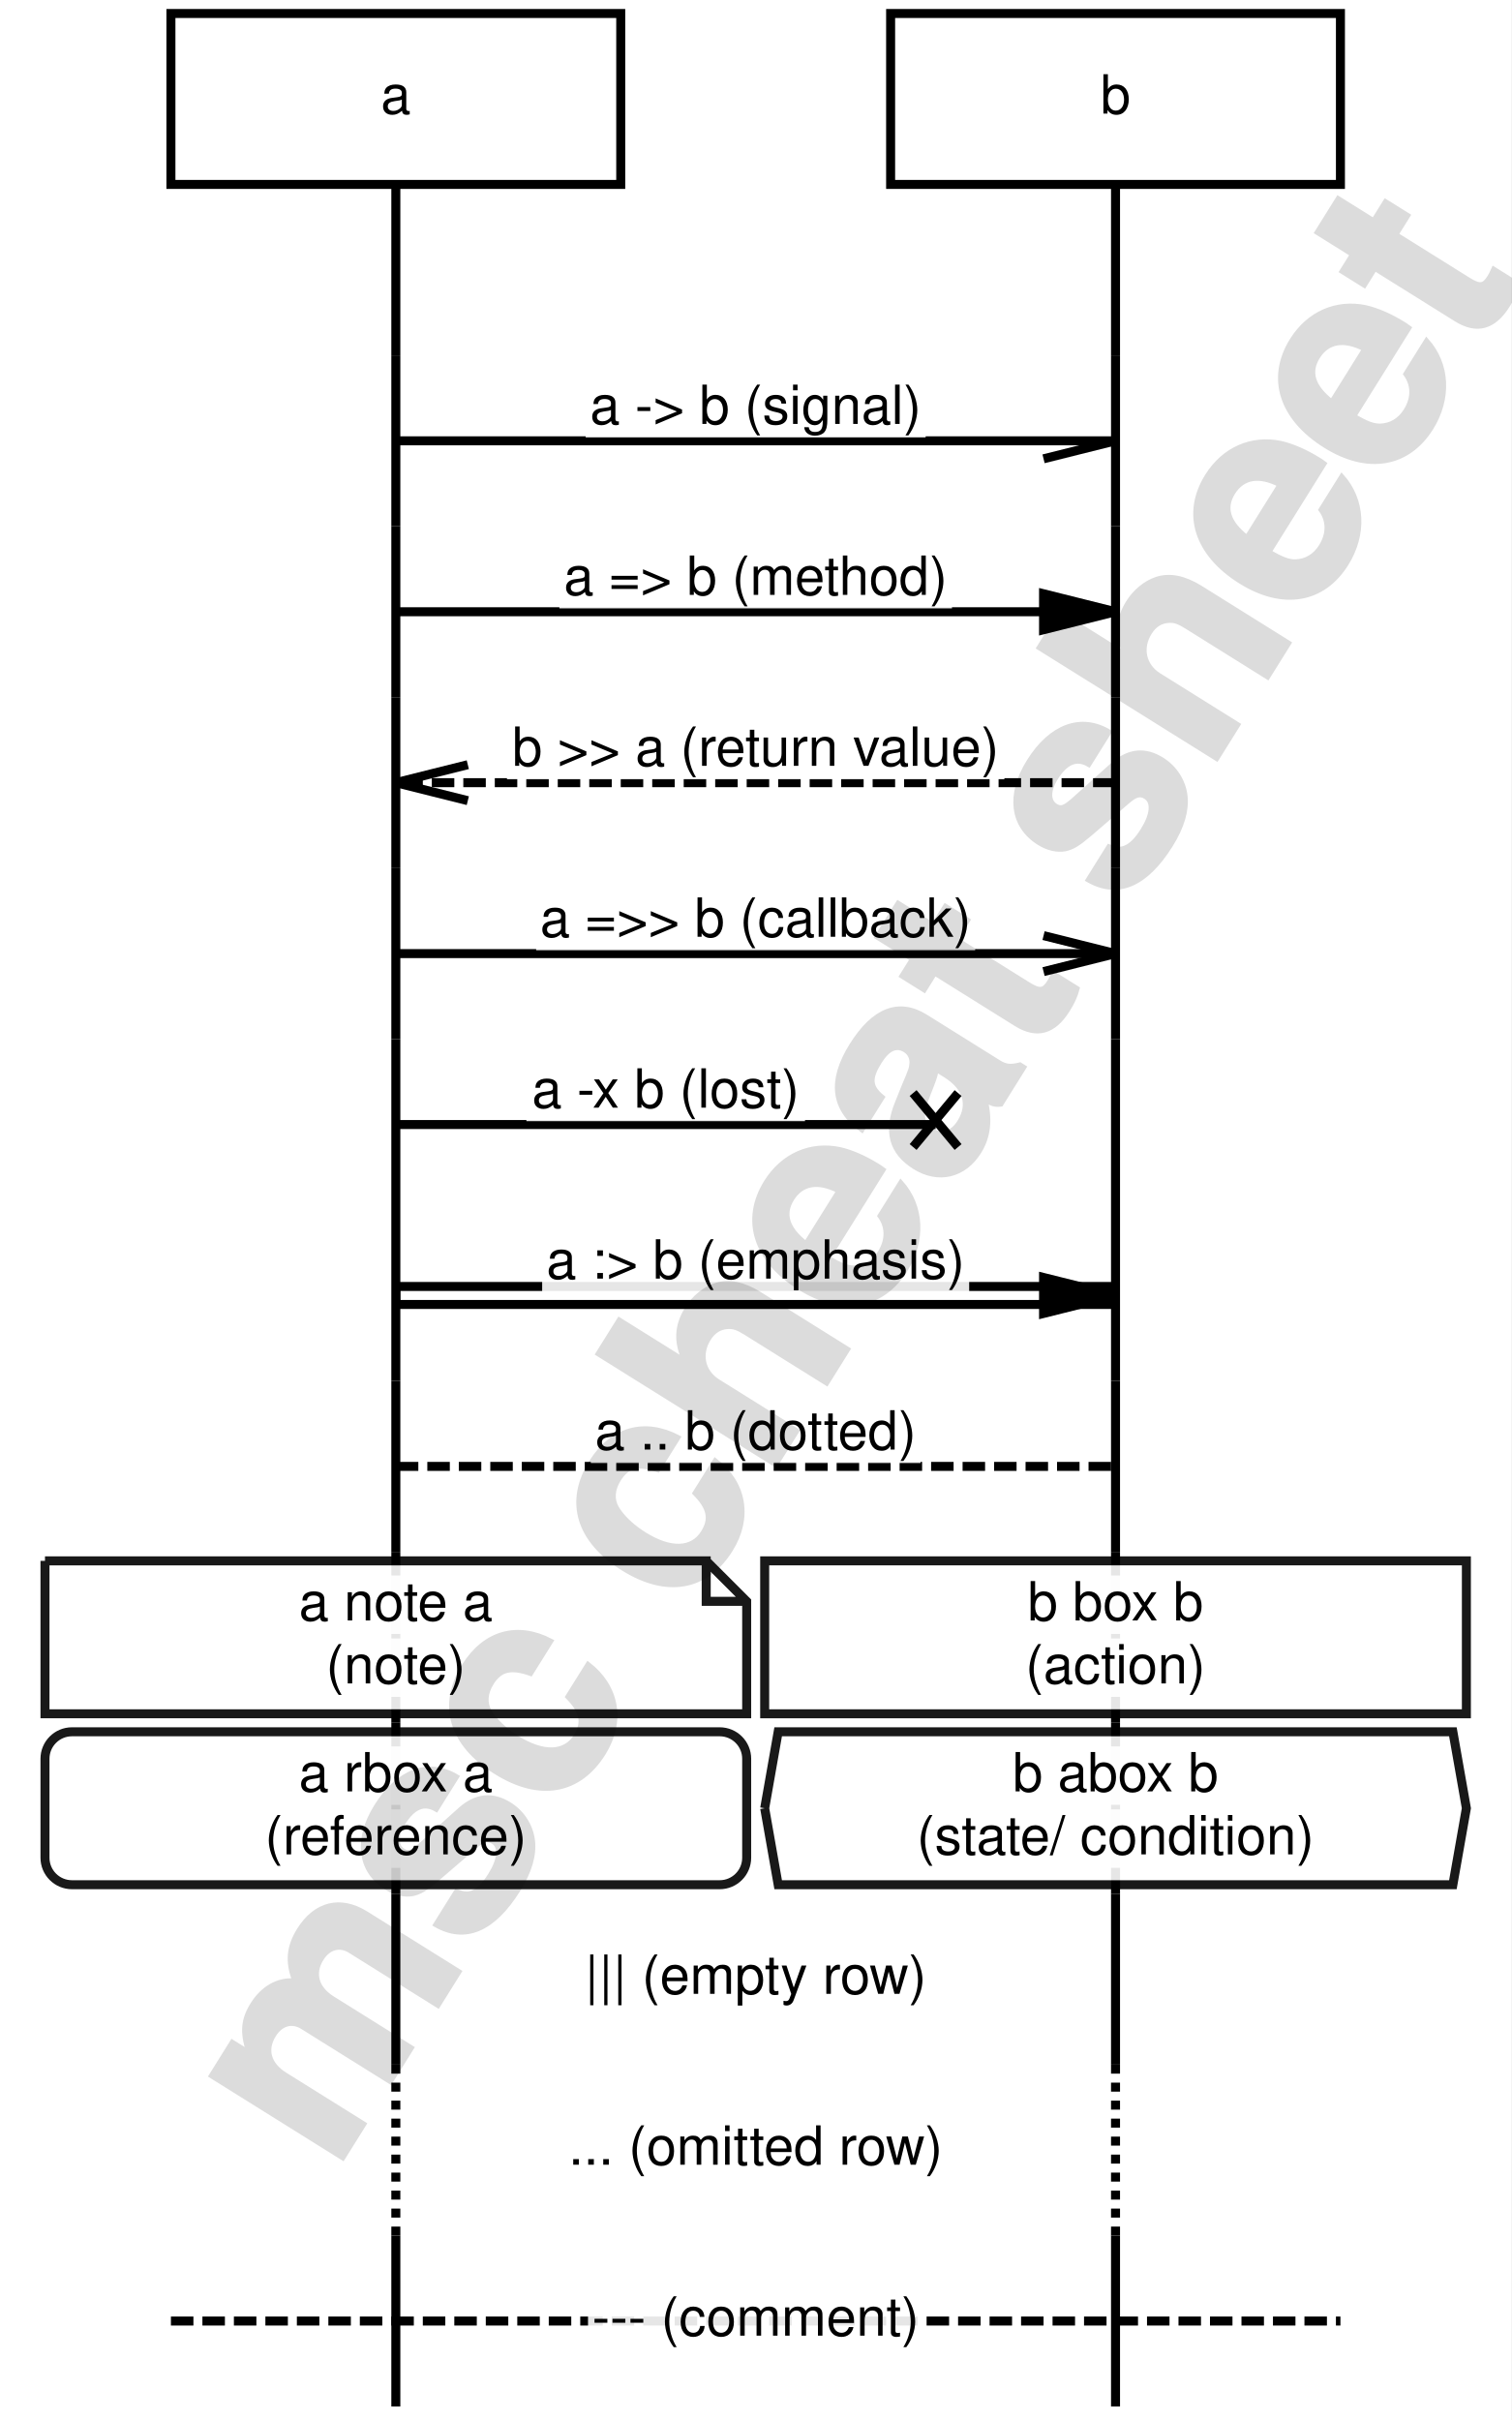
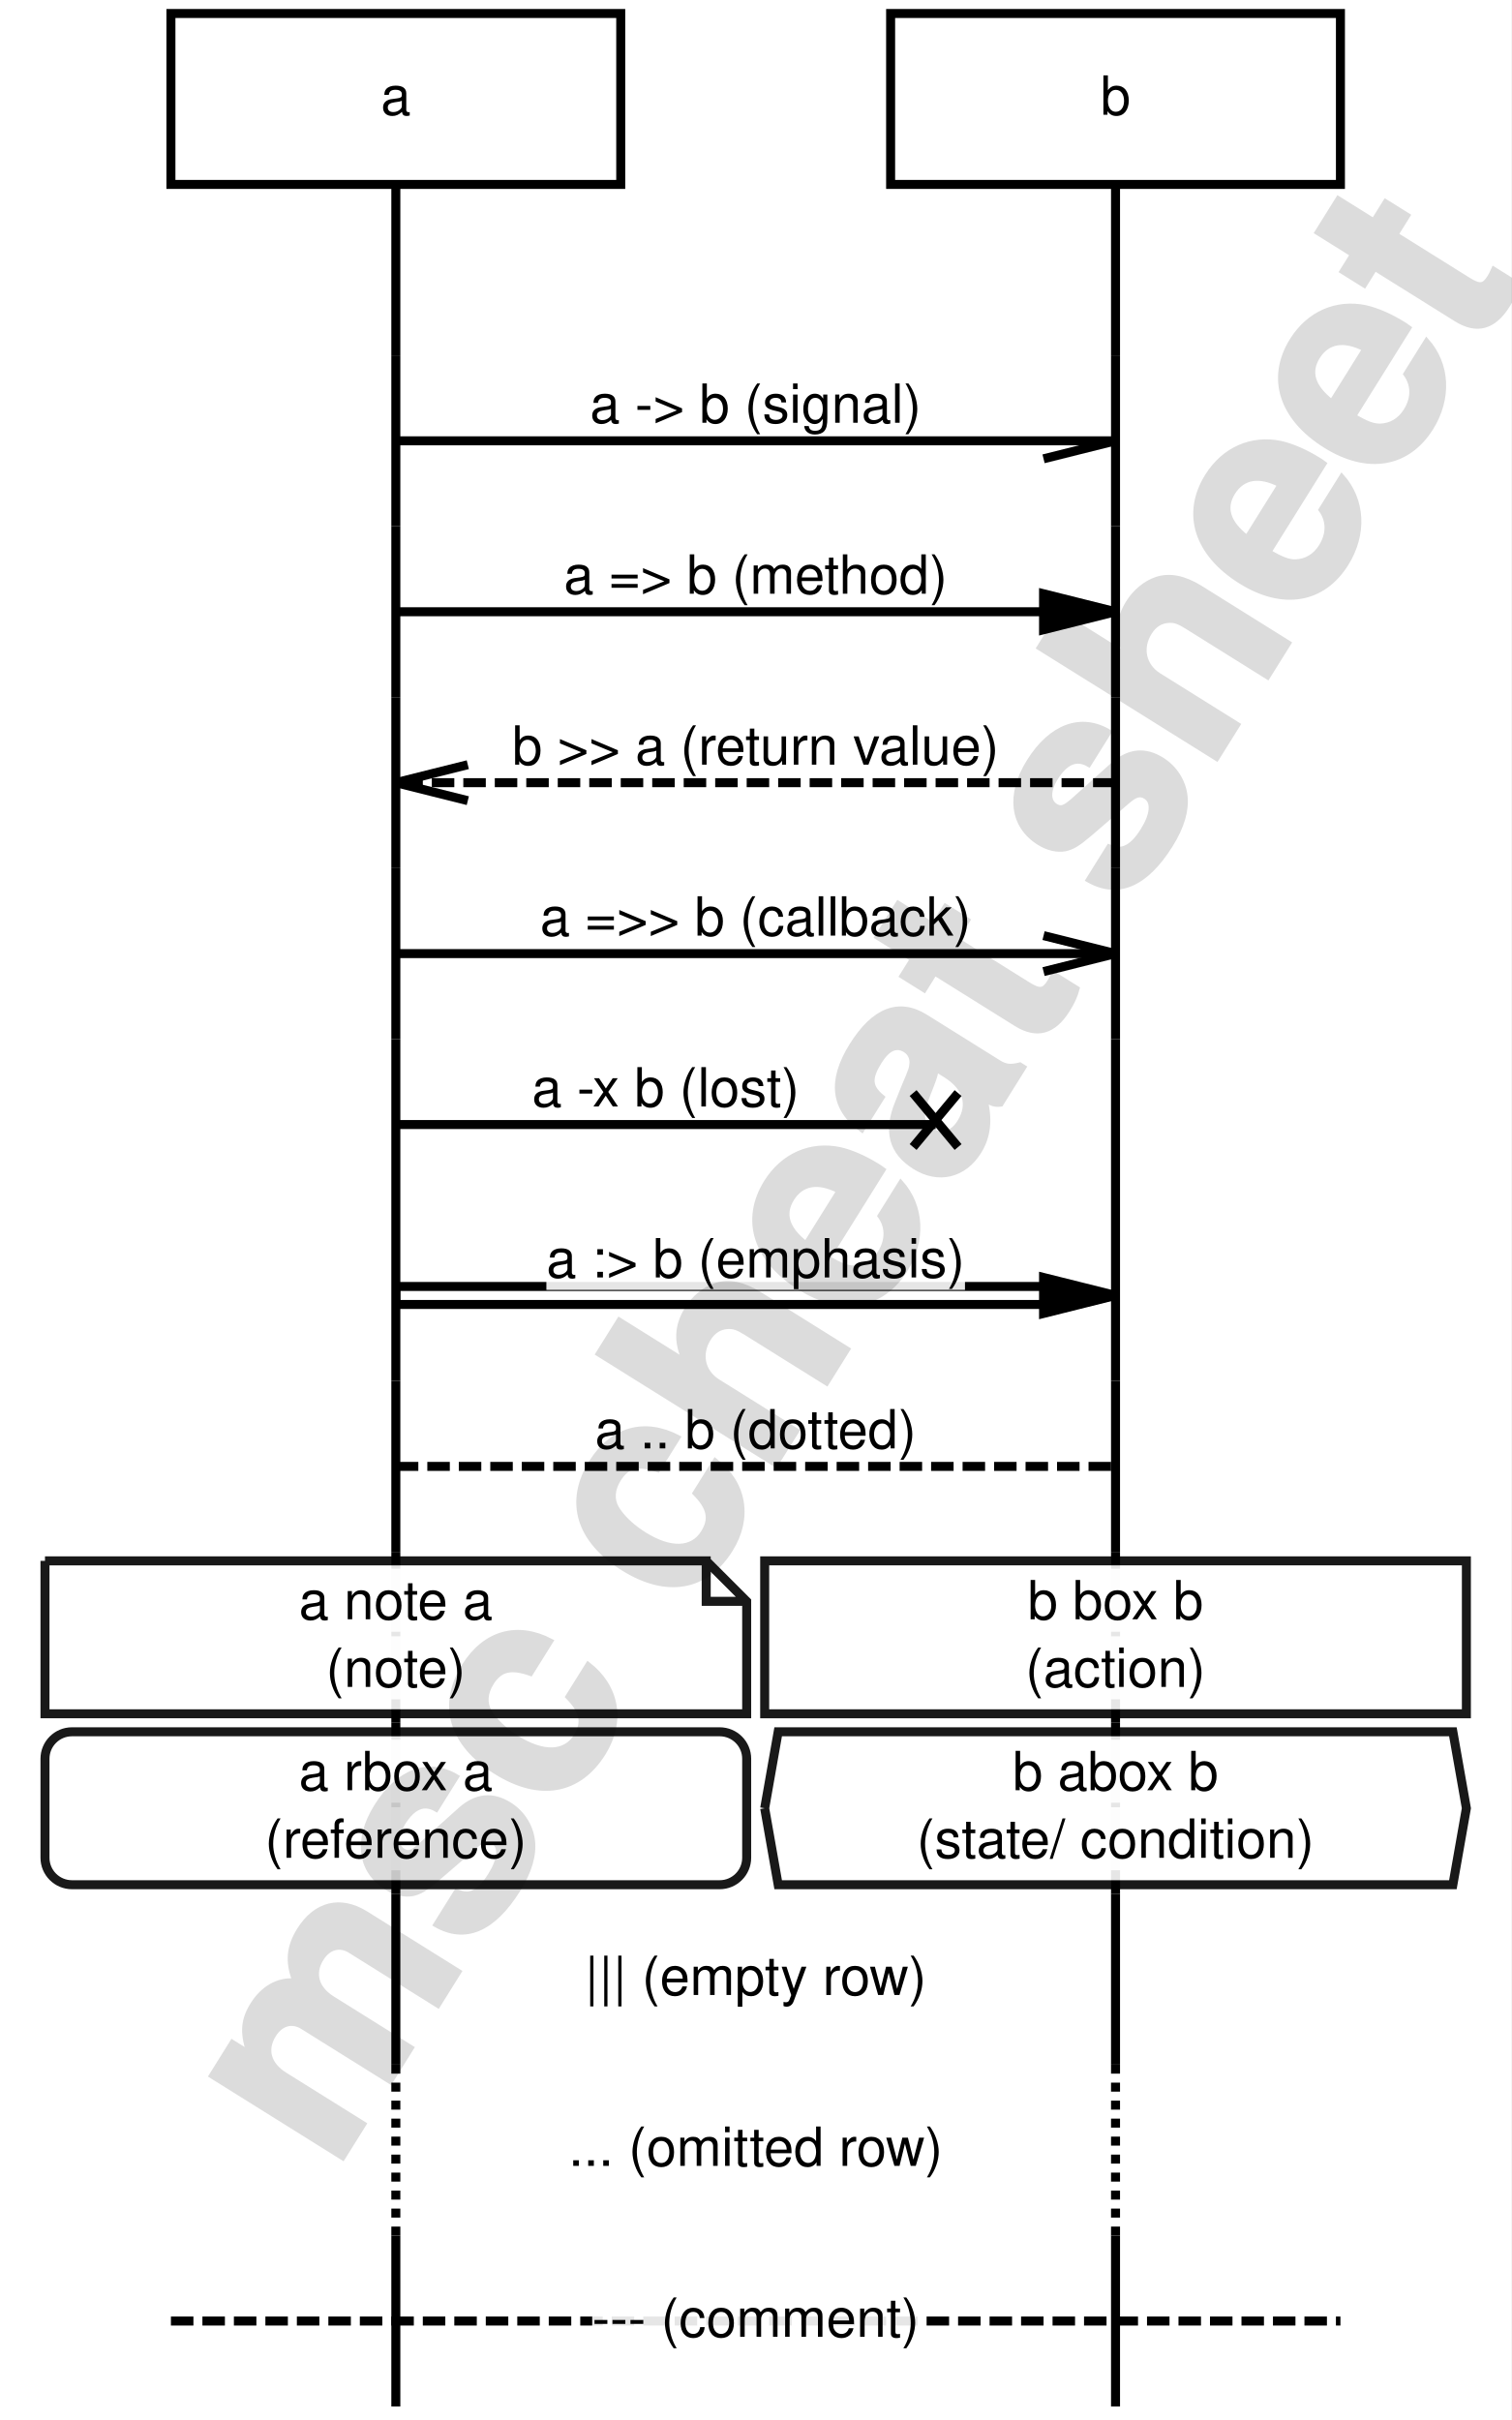
- <svg xmlns="http://www.w3.org/2000/svg" xmlns:xlink="http://www.w3.org/1999/xlink" height="480.357" width="300" id="mscgen_js$svg$__svg" version="1.1">
+ <svg xmlns="http://www.w3.org/2000/svg" xmlns:xlink="http://www.w3.org/1999/xlink" version="1.1" id="mscgen_js-svg-__svg" width="300" height="480.357">
  <defs>
-     <style type="text/css">svg{  font-family:Helvetica,sans-serif;  font-size:9pt;  font-weight:normal;  font-style:normal;  text-decoration:none;  background-color:white;  stroke:black;  color:black;}rect{  fill:none;  stroke:black;  stroke-width: 2;}.bglayer{  fill:white;  stroke:white;  stroke-width:0;}rect.textbg{  fill:white;  stroke:white;  stroke-width:0;  opacity:0.9;}line{  stroke:black;  stroke-width:2;}.arcrowomit{  stroke-dasharray:2,2;}text{  color:inherit;  stroke:none;  text-anchor:middle;}text.entity{  text-decoration:underline;}text.anchor-start{  text-anchor:start;}path{  stroke:black;  color:black;  stroke-width:2;  fill:none;}.dotted{  stroke-dasharray:5,2;}.striped{  stroke-dasharray:10,5;}.arrow-marker{  overflow:visible;}.arrow-style{  stroke:black;  stroke-dasharray:100,1; /* 'none' should work, but doesn't in webkit */  stroke-width:1;}.filled{  stroke:inherit;  fill:black; /* no-inherit */}.arcrowomit{  stroke-dasharray:2,2;}.box{  /* fill: #ffc;  no-inherit */  fill:white;  opacity:0.9;}.boxtext, .arctext{  font-size:0.8em;  text-anchor:middle;}.comment{  stroke-dasharray:5,2;}.signal{  marker-end:url(#signal);}.signal-u{  marker-end:url(#signal-u);}.signal-both{  marker-end:url(#signal);  marker-start:url(#signal-l);}.signal-both-u{  marker-end:url(#signal-u);  marker-start:url(#signal-lu);}.signal-both-self{  marker-end:url(#signal-u);  marker-start:url(#signal-l);}.method{  marker-end:url(#method);}.method-both{  marker-end:url(#method);  marker-start:url(#method-l);}.returnvalue{  stroke-dasharray:5,2;  marker-end:url(#callback);}.returnvalue-both{  stroke-dasharray:5,2;  marker-end:url(#callback);  marker-start:url(#callback-l);}.callback{  marker-end:url(#callback);}.callback-both{  marker-end:url(#callback);  marker-start:url(#callback-l);}.emphasised{  marker-end:url(#method);}.emphasised-both{  marker-end:url(#method);  marker-start:url(#method-l);}.lost{  marker-end:url(#lost);}.inherit{  stroke:inherit;  color:inherit;}.inherit-fill{  fill:inherit;}.watermark{  stroke:black;  color:black;  fill:black;  font-size: 48pt;  font-weight:bold;  opacity:0.14;}</style>
-     <marker markerHeight="10" markerWidth="10" markerUnits="strokeWidth" refY="3" refX="9" viewBox="0 0 10 10" class="arrow-marker" id="signal" orient="auto">
-       <path class="arrow-style" d="M 9 3 l -8 2" />
-     </marker>
-     <marker markerHeight="10" markerWidth="10" markerUnits="strokeWidth" refY="3" refX="9" viewBox="0 0 10 10" class="arrow-marker" id="signal-u" orient="auto">
-       <path class="arrow-style" d="M 9 3 l -8 -2" />
-     </marker>
-     <marker markerHeight="10" markerWidth="10" markerUnits="strokeWidth" refY="3" refX="9" viewBox="0 0 10 10" class="arrow-marker" id="signal-l" orient="auto">
-       <path class="arrow-style" d="M 9 3 l 8 2" />
-     </marker>
-     <marker markerHeight="10" markerWidth="10" markerUnits="strokeWidth" refY="3" refX="9" viewBox="0 0 10 10" class="arrow-marker" id="signal-lu" orient="auto">
-       <path class="arrow-style" d="M 9 3 l 8 -2" />
-     </marker>
-     <marker markerHeight="10" markerWidth="10" markerUnits="strokeWidth" refY="3" refX="9" viewBox="0 0 10 10" class="arrow-marker" id="method" orient="auto">
-       <polygon class="filled arrow-style" points="1,1 9,3 1,5" />
-     </marker>
-     <marker markerHeight="10" markerWidth="10" markerUnits="strokeWidth" refY="3" refX="9" viewBox="0 0 10 10" class="arrow-marker" id="method-l" orient="auto">
-       <polygon class="filled arrow-style" points="17,1 9,3 17,5" />
-     </marker>
-     <marker markerHeight="10" markerWidth="10" markerUnits="strokeWidth" refY="3" refX="9" viewBox="0 0 10 10" class="arrow-marker" id="callback" orient="auto">
-       <path class="arrow-style" d="M 1 1 l 8 2 l -8 2" />
-     </marker>
-     <marker markerHeight="10" markerWidth="10" markerUnits="strokeWidth" refY="3" refX="9" viewBox="0 0 10 10" class="arrow-marker" id="callback-l" orient="auto">
-       <path class="arrow-style" d="M 17 1 l -8 2 l 8 2" />
-     </marker>
-     <marker markerHeight="10" markerWidth="10" markerUnits="strokeWidth" refY="3" refX="9" viewBox="0 0 10 10" class="arrow-marker" id="lost" orient="auto">
-       <path class="arrow-style" d="M6.5,-0.5 L11.5,5.5 M6.5,5.5 L11.5,-0.5" />
-     </marker>
-     <g id="mscgen_js$svg$__svg__defs">
-       <g id="mscgen_js$svg$__svga">
-         <rect style="" height="38" width="100" />
-         <g id="mscgen_js$svg$__svga_txt">
-           <rect class="textbg" y="12.25" x="45.667" height="13" width="8.667" />
-           <text class="entity" y="22.25" x="50">
+     <style type="text/css">svg{  font-family:Helvetica,sans-serif;  font-size:9pt;  font-weight:normal;  font-style:normal;  text-decoration:none;  background-color:white;  stroke:black;  color:black;}rect{  fill:none;  stroke:black;  stroke-width:2;}.bglayer{  fill:white;  stroke:white;  stroke-width:0;}rect.textbg{  fill:white;  stroke:white;  stroke-width:0;  opacity:0.9;}line{  stroke:black;  stroke-width:2;}.arcrowomit{  stroke-dasharray:2,2;}text{  color:inherit;  stroke:none;  text-anchor:middle;}text.entity{  text-decoration:underline;}text.anchor-start{  text-anchor:start;}path{  stroke:black;  color:black;  stroke-width:2;  fill:none;}.dotted{  stroke-dasharray:5,2;}.striped{  stroke-dasharray:10,5;}.arrow-marker{  overflow:visible;}.arrow-style{  stroke-dasharray:100,1; /* 'none' should work, but doesn't in webkit */  stroke-width:1;}.arcrowomit{  stroke-dasharray:2,2;}.box{  /* fill: #ffc;  no-inherit */  fill:white;  opacity:0.9;}.boxtext, .arctext{  font-size:0.8em;  text-anchor:middle;}.comment{  stroke-dasharray:5,2;} .inherit{  stroke:inherit;  color:inherit;} .inherit-fill{  fill:inherit;}.watermark{  stroke:black;  color:black;  fill:black;  font-size: 48pt;  font-weight:bold;  opacity:0.14;}</style>
+     <marker orient="auto" id="mscgen_js-svg-__svgsignal-black" class="arrow-marker" viewBox="0 0 10 10" refX="9" refY="3" markerUnits="strokeWidth" markerWidth="10" markerHeight="10">
+       <path d="M 9 3 l -8 2" class="arrow-style" style="stroke : black" />
+     </marker>
+     <marker orient="auto" id="mscgen_js-svg-__svgsignal-u-black" class="arrow-marker" viewBox="0 0 10 10" refX="9" refY="3" markerUnits="strokeWidth" markerWidth="10" markerHeight="10">
+       <path d="M 9 3 l -8 -2" class="arrow-style" style="stroke : black" />
+     </marker>
+     <marker orient="auto" id="mscgen_js-svg-__svgsignal-l-black" class="arrow-marker" viewBox="0 0 10 10" refX="9" refY="3" markerUnits="strokeWidth" markerWidth="10" markerHeight="10">
+       <path d="M 9 3 l 8 2" class="arrow-style" style="stroke : black" />
+     </marker>
+     <marker orient="auto" id="mscgen_js-svg-__svgsignal-lu-black" class="arrow-marker" viewBox="0 0 10 10" refX="9" refY="3" markerUnits="strokeWidth" markerWidth="10" markerHeight="10">
+       <path d="M 9 3 l 8 -2" class="arrow-style" style="stroke : black" />
+     </marker>
+     <marker orient="auto" id="mscgen_js-svg-__svglost-black" class="arrow-marker" viewBox="0 0 10 10" refX="9" refY="3" markerUnits="strokeWidth" markerWidth="10" markerHeight="10">
+       <path d="M6.5,-0.5 L11.5,5.5 M6.5,5.5 L11.5,-0.5" class="arrow-style" style="stroke : black" />
+     </marker>
+     <marker orient="auto" id="mscgen_js-svg-__svgmethod-black" class="arrow-marker" viewBox="0 0 10 10" refX="9" refY="3" markerUnits="strokeWidth" markerWidth="10" markerHeight="10">
+       <polygon points="1,1 9,3 1,5" class="arrow-style" stroke="black" fill="black" />
+     </marker>
+     <marker orient="auto" id="mscgen_js-svg-__svgmethod-l-black" class="arrow-marker" viewBox="0 0 10 10" refX="9" refY="3" markerUnits="strokeWidth" markerWidth="10" markerHeight="10">
+       <polygon points="17,1 9,3 17,5" class="arrow-style" stroke="black" fill="black" />
+     </marker>
+     <marker orient="auto" id="mscgen_js-svg-__svgmethod-black" class="arrow-marker" viewBox="0 0 10 10" refX="9" refY="3" markerUnits="strokeWidth" markerWidth="10" markerHeight="10">
+       <polygon points="1,1 9,3 1,5" class="arrow-style" stroke="black" fill="black" />
+     </marker>
+     <marker orient="auto" id="mscgen_js-svg-__svgmethod-l-black" class="arrow-marker" viewBox="0 0 10 10" refX="9" refY="3" markerUnits="strokeWidth" markerWidth="10" markerHeight="10">
+       <polygon points="17,1 9,3 17,5" class="arrow-style" stroke="black" fill="black" />
+     </marker>
+     <marker orient="auto" id="mscgen_js-svg-__svgcallback-black" class="arrow-marker" viewBox="0 0 10 10" refX="9" refY="3" markerUnits="strokeWidth" markerWidth="10" markerHeight="10">
+       <path d="M 1 1 l 8 2 l -8 2" class="arrow-style" style="stroke : black" />
+     </marker>
+     <marker orient="auto" id="mscgen_js-svg-__svgcallback-l-black" class="arrow-marker" viewBox="0 0 10 10" refX="9" refY="3" markerUnits="strokeWidth" markerWidth="10" markerHeight="10">
+       <path d="M 17 1 l -8 2 l 8 2" class="arrow-style" style="stroke : black" />
+     </marker>
+     <marker orient="auto" id="mscgen_js-svg-__svgcallback-black" class="arrow-marker" viewBox="0 0 10 10" refX="9" refY="3" markerUnits="strokeWidth" markerWidth="10" markerHeight="10">
+       <path d="M 1 1 l 8 2 l -8 2" class="arrow-style" style="stroke : black" />
+     </marker>
+     <marker orient="auto" id="mscgen_js-svg-__svgcallback-l-black" class="arrow-marker" viewBox="0 0 10 10" refX="9" refY="3" markerUnits="strokeWidth" markerWidth="10" markerHeight="10">
+       <path d="M 17 1 l -8 2 l 8 2" class="arrow-style" style="stroke : black" />
+     </marker>
+     <g id="mscgen_js-svg-__svg__defs">
+       <g id="mscgen_js-svg-__svga">
+         <rect width="100" height="38" style="" />
+         <g id="mscgen_js-svg-__svga_txt">
+           <rect width="6.688" height="14.016" x="46.656" y="11.25" class="textbg" />
+           <text x="50" y="22.504" class="entity">
            <tspan>a</tspan>
          </text>
        </g>
      </g>
-       <g id="mscgen_js$svg$__svgb">
-         <rect style="" height="38" width="100" />
-         <g id="mscgen_js$svg$__svgb_txt">
-           <rect class="textbg" y="12.25" x="45.667" height="13" width="8.667" />
-           <text class="entity" y="22.25" x="50">
+       <g id="mscgen_js-svg-__svgb">
+         <rect width="100" height="38" style="" />
+         <g id="mscgen_js-svg-__svgb_txt">
+           <rect width="6.688" height="14.016" x="46.656" y="11.25" class="textbg" />
+           <text x="50" y="22.504" class="entity">
            <tspan>b</tspan>
          </text>
        </g>
      </g>
-       <g id="mscgen_js$svg$__svgarcrow">
-         <line class="mscgen_js$svg$__svgarcrow" y2="19" x2="50" y1="-19" x1="50" />
-         <line class="mscgen_js$svg$__svgarcrow" y2="19" x2="210" y1="-19" x1="210" />
-       </g>
-       <g id="mscgen_js$svg$__svg0_0">
-         <line class="signal" y2="0" x2="210" y1="0" x1="50" />
-         <g id="mscgen_js$svg$__svg0_0_txt">
-           <rect class="textbg" y="-13.75" x="92.208" height="13" width="75.583" />
-           <text y="-3.75" x="130">
+       <g id="mscgen_js-svg-__svgarcrow">
+         <line x1="50" y1="-19" x2="50" y2="19" class="mscgen_js-svg-__svgarcrow" />
+         <line x1="210" y1="-19" x2="210" y2="19" class="mscgen_js-svg-__svgarcrow" />
+       </g>
+       <g id="mscgen_js-svg-__svg0_0">
+         <line x1="50" y1="0" x2="210" y2="0" style="stroke: black;marker-end:url(#mscgen_js-svg-__svgsignal-black);" />
+         <g id="mscgen_js-svg-__svg0_0_txt">
+           <rect width="73.719" height="14.016" x="93.141" y="-15.25" class="textbg" />
+           <text x="130" y="-4.004">
            <tspan>a -&gt; b  (signal)</tspan>
          </text>
-           <rect class="textbg" height="0" width="0" />
-           <text y="10.25" x="130">
-             <tspan />
-           </text>
-         </g>
-       </g>
-       <g id="mscgen_js$svg$__svgarcrow_0">
-         <line class="arcrow" y2="19" x2="50" y1="-19" x1="50" />
-         <line class="arcrow" y2="19" x2="210" y1="-19" x1="210" />
-       </g>
-       <g id="mscgen_js$svg$__svg1_0">
-         <line class="method" y2="0" x2="210" y1="0" x1="50" />
-         <g id="mscgen_js$svg$__svg1_0_txt">
-           <rect class="textbg" y="-13.75" x="86.358" height="13" width="87.283" />
-           <text y="-3.75" x="130">
+           <rect width="0" height="0" class="textbg" />
+           <text x="130" y="11.012">
+             <tspan />
+           </text>
+         </g>
+       </g>
+       <g id="mscgen_js-svg-__svgarcrow_0">
+         <line x1="50" y1="-19" x2="50" y2="19" class="arcrow" />
+         <line x1="210" y1="-19" x2="210" y2="19" class="arcrow" />
+       </g>
+       <g id="mscgen_js-svg-__svg1_0">
+         <line x1="50" y1="0" x2="210" y2="0" style="stroke: black;marker-end:url(#mscgen_js-svg-__svgmethod-black);" />
+         <g id="mscgen_js-svg-__svg1_0_txt">
+           <rect width="85.406" height="14.016" x="87.297" y="-15.25" class="textbg" />
+           <text x="130" y="-4.004">
            <tspan>a =&gt; b  (method)</tspan>
          </text>
-           <rect class="textbg" height="0" width="0" />
-           <text y="10.25" x="130">
-             <tspan />
-           </text>
-         </g>
-       </g>
-       <g id="mscgen_js$svg$__svgarcrow_1">
-         <line class="arcrow" y2="19" x2="50" y1="-19" x1="50" />
-         <line class="arcrow" y2="19" x2="210" y1="-19" x1="210" />
-       </g>
-       <g id="mscgen_js$svg$__svg2_0">
-         <line class="returnvalue" y2="0" x2="50" y1="0" x1="210" />
-         <g id="mscgen_js$svg$__svg2_0_txt">
-           <rect class="textbg" y="-13.75" x="74.708" height="13" width="110.583" />
-           <text y="-3.75" x="130">
+           <rect width="0" height="0" class="textbg" />
+           <text x="130" y="11.012">
+             <tspan />
+           </text>
+         </g>
+       </g>
+       <g id="mscgen_js-svg-__svgarcrow_1">
+         <line x1="50" y1="-19" x2="50" y2="19" class="arcrow" />
+         <line x1="210" y1="-19" x2="210" y2="19" class="arcrow" />
+       </g>
+       <g id="mscgen_js-svg-__svg2_0">
+         <line x1="210" y1="0" x2="50" y2="0" style="stroke: black;stroke-dasharray:5,2;marker-end:url(#mscgen_js-svg-__svgcallback-black);" />
+         <g id="mscgen_js-svg-__svg2_0_txt">
+           <rect width="108.75" height="14.016" x="75.625" y="-15.25" class="textbg" />
+           <text x="130" y="-4.004">
            <tspan>b &gt;&gt; a  (return value)</tspan>
          </text>
-           <rect class="textbg" height="0" width="0" />
-           <text y="10.25" x="130">
-             <tspan />
-           </text>
-         </g>
-       </g>
-       <g id="mscgen_js$svg$__svgarcrow_2">
-         <line class="arcrow" y2="19" x2="50" y1="-19" x1="50" />
-         <line class="arcrow" y2="19" x2="210" y1="-19" x1="210" />
-       </g>
-       <g id="mscgen_js$svg$__svg3_0">
-         <line class="callback" y2="0" x2="210" y1="0" x1="50" />
-         <g id="mscgen_js$svg$__svg3_0_txt">
-           <rect class="textbg" y="-13.75" x="81.2" height="13" width="97.6" />
-           <text y="-3.75" x="130">
+           <rect width="0" height="0" class="textbg" />
+           <text x="130" y="11.012">
+             <tspan />
+           </text>
+         </g>
+       </g>
+       <g id="mscgen_js-svg-__svgarcrow_2">
+         <line x1="50" y1="-19" x2="50" y2="19" class="arcrow" />
+         <line x1="210" y1="-19" x2="210" y2="19" class="arcrow" />
+       </g>
+       <g id="mscgen_js-svg-__svg3_0">
+         <line x1="50" y1="0" x2="210" y2="0" style="stroke: black;marker-end:url(#mscgen_js-svg-__svgcallback-black);" />
+         <g id="mscgen_js-svg-__svg3_0_txt">
+           <rect width="95.719" height="14.016" x="82.141" y="-15.25" class="textbg" />
+           <text x="130" y="-4.004">
            <tspan>a =&gt;&gt; b (callback)</tspan>
          </text>
-           <rect class="textbg" height="0" width="0" />
-           <text y="10.25" x="130">
-             <tspan />
-           </text>
-         </g>
-       </g>
-       <g id="mscgen_js$svg$__svgarcrow_3">
-         <line class="arcrow" y2="19" x2="50" y1="-19" x1="50" />
-         <line class="arcrow" y2="19" x2="210" y1="-19" x1="210" />
-       </g>
-       <g id="mscgen_js$svg$__svg4_0">
-         <line class="lost" y2="0" x2="170" y1="0" x1="50" />
-         <g id="mscgen_js$svg$__svg4_0_txt">
-           <rect class="textbg" y="-13.75" x="79.033" height="13" width="61.933" />
-           <text y="-3.75" x="110">
+           <rect width="0" height="0" class="textbg" />
+           <text x="130" y="11.012">
+             <tspan />
+           </text>
+         </g>
+       </g>
+       <g id="mscgen_js-svg-__svgarcrow_3">
+         <line x1="50" y1="-19" x2="50" y2="19" class="arcrow" />
+         <line x1="210" y1="-19" x2="210" y2="19" class="arcrow" />
+       </g>
+       <g id="mscgen_js-svg-__svg4_0">
+         <line x1="50" y1="0" x2="170" y2="0" style="stroke: black;marker-end:url(#mscgen_js-svg-__svglost-black);" />
+         <g id="mscgen_js-svg-__svg4_0_txt">
+           <rect width="60.031" height="14.016" x="79.984" y="-15.25" class="textbg" />
+           <text x="110" y="-4.004">
            <tspan>a -x b  (lost)</tspan>
          </text>
-           <rect class="textbg" height="0" width="0" />
-           <text y="10.25" x="110">
-             <tspan />
-           </text>
-         </g>
-       </g>
-       <g id="mscgen_js$svg$__svgarcrow_4">
-         <line class="arcrow" y2="19" x2="50" y1="-19" x1="50" />
-         <line class="arcrow" y2="19" x2="210" y1="-19" x1="210" />
-       </g>
-       <g id="mscgen_js$svg$__svg5_0">
-         <path class="emphasised" d="M50,0l1,0M50,-2 l160,0M50,2 l160,0M209,0l1,0" />
-         <g id="mscgen_js$svg$__svg5_0_txt">
-           <rect class="textbg" y="-13.75" x="82.533" height="13" width="94.933" />
-           <text y="-3.75" x="130">
+           <rect width="0" height="0" class="textbg" />
+           <text x="110" y="11.012">
+             <tspan />
+           </text>
+         </g>
+       </g>
+       <g id="mscgen_js-svg-__svgarcrow_4">
+         <line x1="50" y1="-19" x2="50" y2="19" class="arcrow" />
+         <line x1="210" y1="-19" x2="210" y2="19" class="arcrow" />
+       </g>
+       <g id="mscgen_js-svg-__svg5_0">
+         <path d="M50,0l1,0M50,-2 l145,0M50,2 l145,0M209,0l1,0" style="stroke: black;marker-end:url(#mscgen_js-svg-__svgmethod-black);" />
+         <g id="mscgen_js-svg-__svg5_0_txt">
+           <rect width="93.062" height="14.016" x="83.469" y="-15.25" class="textbg" />
+           <text x="130" y="-4.004">
            <tspan>a :&gt; b  (emphasis)</tspan>
          </text>
-           <rect class="textbg" height="0" width="0" />
-           <text y="10.25" x="130">
-             <tspan />
-           </text>
-         </g>
-       </g>
-       <g id="mscgen_js$svg$__svgarcrow_5">
-         <line class="arcrow" y2="19" x2="50" y1="-19" x1="50" />
-         <line class="arcrow" y2="19" x2="210" y1="-19" x1="210" />
-       </g>
-       <g id="mscgen_js$svg$__svg6_0">
-         <line class="dotted" y2="0" x2="210" y1="0" x1="50" />
-         <g id="mscgen_js$svg$__svg6_0_txt">
-           <rect class="textbg" y="-13.75" x="93.35" height="13" width="73.3" />
-           <text y="-3.75" x="130">
+           <rect width="0" height="0" class="textbg" />
+           <text x="130" y="11.012">
+             <tspan />
+           </text>
+         </g>
+       </g>
+       <g id="mscgen_js-svg-__svgarcrow_5">
+         <line x1="50" y1="-19" x2="50" y2="19" class="arcrow" />
+         <line x1="210" y1="-19" x2="210" y2="19" class="arcrow" />
+       </g>
+       <g id="mscgen_js-svg-__svg6_0">
+         <line x1="50" y1="0" x2="210" y2="0" style="stroke: black;stroke-dasharray:5,2;" />
+         <g id="mscgen_js-svg-__svg6_0_txt">
+           <rect width="71.375" height="14.016" x="94.312" y="-15.25" class="textbg" />
+           <text x="130" y="-4.004">
            <tspan>a .. b  (dotted)</tspan>
          </text>
-           <rect class="textbg" height="0" width="0" />
-           <text y="10.25" x="130">
-             <tspan />
-           </text>
-         </g>
-       </g>
-       <g id="mscgen_js$svg$__svgarcrow_6">
-         <line class="arcrow" y2="19" x2="50" y1="-19" x1="50" />
-         <line class="arcrow" y2="19" x2="210" y1="-19" x1="210" />
-       </g>
-       <g id="mscgen_js$svg$__svg7_0">
-         <path style="" class="box" d="M-28,-17l147,0 l0,9 l9,0 m-9,-9 l9,9 l0,25 l-156,0 l0,-34 " />
-         <g id="mscgen_js$svg$__svg7_0_txt">
-           <rect class="textbg" y="-13.75" x="27.333" height="13" width="45.333" />
-           <text y="-3.75" x="50">
+           <rect width="0" height="0" class="textbg" />
+           <text x="130" y="11.012">
+             <tspan />
+           </text>
+         </g>
+       </g>
+       <g id="mscgen_js-svg-__svgarcrow_6">
+         <line x1="50" y1="-19" x2="50" y2="19" class="arcrow" />
+         <line x1="210" y1="-19" x2="210" y2="19" class="arcrow" />
+       </g>
+       <g id="mscgen_js-svg-__svg7_0">
+         <path d="M-28,-17l147,0 l0,9 l9,0 m-9,-9 l9,9 l0,25 l-156,0 l0,-34 " class="box" style="" />
+         <g id="mscgen_js-svg-__svg7_0_txt">
+           <rect width="43.375" height="14.016" x="28.312" y="-15.25" class="textbg" />
+           <text x="50" y="-4.004">
            <tspan>a note a</tspan>
          </text>
-           <rect class="textbg" y="0.25" x="33.35" height="13" width="33.3" />
-           <text y="10.25" x="50">
+           <rect width="31.375" height="14.016" x="34.312" y="-0.234" class="textbg" />
+           <text x="50" y="11.012">
            <tspan>(note)</tspan>
          </text>
        </g>
      </g>
-       <g id="mscgen_js$svg$__svg7_1">
-         <rect style="" class="box" y="-17" x="132" height="34" width="156" />
-         <g id="mscgen_js$svg$__svg7_1_txt">
-           <rect class="textbg" y="-13.75" x="189.333" height="13" width="41.333" />
-           <text y="-3.75" x="210">
+       <g id="mscgen_js-svg-__svg7_1">
+         <rect width="156" height="34" x="132" y="-17" class="box" style="" />
+         <g id="mscgen_js-svg-__svg7_1_txt">
+           <rect width="39.375" height="14.016" x="190.312" y="-15.25" class="textbg" />
+           <text x="210" y="-4.004">
            <tspan>b box b</tspan>
          </text>
-           <rect class="textbg" y="0.25" x="189.025" height="13" width="41.95" />
-           <text y="10.25" x="210">
+           <rect width="40.031" height="14.016" x="189.984" y="-0.234" class="textbg" />
+           <text x="210" y="11.012">
            <tspan>(action)</tspan>
          </text>
        </g>
      </g>
-       <g id="mscgen_js$svg$__svgarcrow_7">
-         <line class="arcrow" y2="19" x2="50" y1="-19" x1="50" />
-         <line class="arcrow" y2="19" x2="210" y1="-19" x1="210" />
-       </g>
-       <g id="mscgen_js$svg$__svg8_0">
-         <rect style="" class="box" ry="6" rx="6" y="-17" x="-28" height="34" width="156" />
-         <g id="mscgen_js$svg$__svg8_0_txt">
-           <rect class="textbg" y="-13.75" x="27.342" height="13" width="45.317" />
-           <text y="-3.75" x="50">
+       <g id="mscgen_js-svg-__svgarcrow_7">
+         <line x1="50" y1="-19" x2="50" y2="19" class="arcrow" />
+         <line x1="210" y1="-19" x2="210" y2="19" class="arcrow" />
+       </g>
+       <g id="mscgen_js-svg-__svg8_0">
+         <rect width="156" height="34" x="-28" y="-17" rx="6" ry="6" class="box" style="" />
+         <g id="mscgen_js-svg-__svg8_0_txt">
+           <rect width="43.375" height="14.016" x="28.312" y="-15.25" class="textbg" />
+           <text x="50" y="-4.004">
            <tspan>a rbox a</tspan>
          </text>
-           <rect class="textbg" y="0.25" x="19.7" height="13" width="60.6" />
-           <text y="10.25" x="50">
+           <rect width="58.688" height="14.016" x="20.656" y="-0.234" class="textbg" />
+           <text x="50" y="11.012">
            <tspan>(reference)</tspan>
          </text>
        </g>
      </g>
-       <g id="mscgen_js$svg$__svg8_1">
-         <path style="" class="box" d="M132,0l3, -17l150,0l3,17l-3,17l-150,0 l-3,-17" />
-         <g id="mscgen_js$svg$__svg8_1_txt">
-           <rect class="textbg" y="-13.75" x="186" height="13" width="48" />
-           <text y="-3.75" x="210">
+       <g id="mscgen_js-svg-__svg8_1">
+         <path d="M132,0l3, -17l150,0l3,17l-3,17l-150,0 l-3,-17" class="box" style="" />
+         <g id="mscgen_js-svg-__svg8_1_txt">
+           <rect width="46.062" height="14.016" x="186.969" y="-15.25" class="textbg" />
+           <text x="210" y="-4.004">
            <tspan>b abox b</tspan>
          </text>
-           <rect class="textbg" y="0.25" x="164.7" height="13" width="90.6" />
-           <text y="10.25" x="210">
+           <rect width="88.719" height="14.016" x="165.641" y="-0.234" class="textbg" />
+           <text x="210" y="11.012">
            <tspan>(state/ condition)</tspan>
          </text>
        </g>
      </g>
-       <g id="mscgen_js$svg$__svgarcrow_8">
-         <line class="arcrow" y2="19" x2="50" y1="-19" x1="50" />
-         <line class="arcrow" y2="19" x2="210" y1="-19" x1="210" />
-       </g>
-       <g id="mscgen_js$svg$__svg9_0">
-         <g id="mscgen_js$svg$__svg9_0">
-           <rect class="textbg" y="-6.75" x="91.033" height="13" width="77.933" />
-           <text y="3.25" x="130">
+       <g id="mscgen_js-svg-__svgarcrow_8">
+         <line x1="50" y1="-19" x2="50" y2="19" class="arcrow" />
+         <line x1="210" y1="-19" x2="210" y2="19" class="arcrow" />
+       </g>
+       <g id="mscgen_js-svg-__svg9_0">
+         <g id="mscgen_js-svg-__svg9_0_lbl">
+           <rect width="76.031" height="14.016" x="91.984" y="-7.75" class="textbg" />
+           <text x="130" y="3.504">
            <tspan>||| (empty row)</tspan>
          </text>
        </g>
      </g>
-       <g id="mscgen_js$svg$__svgarcrow_9">
-         <line class="arcrow" y2="19" x2="50" y1="-19" x1="50" />
-         <line class="arcrow" y2="19" x2="210" y1="-19" x1="210" />
-       </g>
-       <g id="mscgen_js$svg$__svg10_0">
-         <g id="mscgen_js$svg$__svg10_0">
-           <rect class="textbg" y="-6.75" x="87.383" height="13" width="85.233" />
-           <text y="3.25" x="130">
+       <g id="mscgen_js-svg-__svgarcrow_9">
+         <line x1="50" y1="-19" x2="50" y2="19" class="arcrow" />
+         <line x1="210" y1="-19" x2="210" y2="19" class="arcrow" />
+       </g>
+       <g id="mscgen_js-svg-__svg10_0">
+         <g id="mscgen_js-svg-__svg10_0_lbl">
+           <rect width="83.375" height="14.016" x="88.312" y="-7.75" class="textbg" />
+           <text x="130" y="3.504">
            <tspan>... (omitted row)</tspan>
          </text>
        </g>
      </g>
-       <g id="mscgen_js$svg$__svgarcrow_10">
-         <line class="arcrowomit" y2="19" x2="50" y1="-19" x1="50" />
-         <line class="arcrowomit" y2="19" x2="210" y1="-19" x1="210" />
-       </g>
-       <g id="mscgen_js$svg$__svg11_0">
-         <line class="dotted" y2="0" x2="260" y1="0" x1="0" />
-         <g id="mscgen_js$svg$__svg11_0_txt">
-           <g id="mscgen_js$svg$__svg11_0_txt">
-             <rect class="textbg" y="-6.75" x="92.725" height="13" width="74.55" />
-             <text y="3.25" x="130">
+       <g id="mscgen_js-svg-__svgarcrow_10">
+         <line x1="50" y1="-19" x2="50" y2="19" class="arcrowomit" />
+         <line x1="210" y1="-19" x2="210" y2="19" class="arcrowomit" />
+       </g>
+       <g id="mscgen_js-svg-__svg11_0">
+         <line x1="0" y1="0" x2="260" y2="0" class="dotted" />
+         <g id="mscgen_js-svg-__svg11_0_txt">
+           <g id="mscgen_js-svg-__svg11_0_txt_lbl">
+             <rect width="72.688" height="14.016" x="93.656" y="-7.75" class="textbg" />
+             <text x="130" y="3.504">
              <tspan>--- (comment)</tspan>
            </text>
          </g>
        </g>
      </g>
-       <g id="mscgen_js$svg$__svgarcrow_11">
-         <line class="arcrow" y2="19" x2="50" y1="-19" x1="50" />
-         <line class="arcrow" y2="19" x2="210" y1="-19" x1="210" />
+       <g id="mscgen_js-svg-__svgarcrow_11">
+         <line x1="50" y1="-19" x2="50" y2="19" class="arcrow" />
+         <line x1="210" y1="-19" x2="210" y2="19" class="arcrow" />
      </g>
    </g>
  </defs>
-   <g transform="translate(33.92857,2.678571) scale(0.8928571,0.8928571)" id="mscgen_js$svg$__svg__body">
-     <g id="mscgen_js$svg$__svg__background">
-       <rect class="bglayer" y="-3" x="-38" height="538" width="336" />
-     </g>
-     <g id="mscgen_js$svg$__svg__arcspanlayer" />
-     <g id="mscgen_js$svg$__svg__lifelinelayer">
-       <use xlink:href="#mscgen_js$svg$__svgarcrow" y="57" x="0" />
-       <use xlink:href="#mscgen_js$svg$__svgarcrow_0" y="95" x="0" />
-       <use xlink:href="#mscgen_js$svg$__svgarcrow_1" y="133" x="0" />
-       <use xlink:href="#mscgen_js$svg$__svgarcrow_2" y="171" x="0" />
-       <use xlink:href="#mscgen_js$svg$__svgarcrow_3" y="209" x="0" />
-       <use xlink:href="#mscgen_js$svg$__svgarcrow_4" y="247" x="0" />
-       <use xlink:href="#mscgen_js$svg$__svgarcrow_5" y="285" x="0" />
-       <use xlink:href="#mscgen_js$svg$__svgarcrow_6" y="323" x="0" />
-       <use xlink:href="#mscgen_js$svg$__svgarcrow_7" y="361" x="0" />
-       <use xlink:href="#mscgen_js$svg$__svgarcrow_8" y="399" x="0" />
-       <use xlink:href="#mscgen_js$svg$__svgarcrow_9" y="437" x="0" />
-       <use xlink:href="#mscgen_js$svg$__svgarcrow_10" y="475" x="0" />
-       <use xlink:href="#mscgen_js$svg$__svgarcrow_11" y="513" x="0" />
-     </g>
-     <g id="mscgen_js$svg$__svg__sequencelayer">
-       <use xlink:href="#mscgen_js$svg$__svga" y="0" x="0" />
-       <use xlink:href="#mscgen_js$svg$__svgb" y="0" x="160" />
-       <use xlink:href="#mscgen_js$svg$__svg0_0" y="95" x="0" />
-       <use xlink:href="#mscgen_js$svg$__svg1_0" y="133" x="0" />
-       <use xlink:href="#mscgen_js$svg$__svg2_0" y="171" x="0" />
-       <use xlink:href="#mscgen_js$svg$__svg3_0" y="209" x="0" />
-       <use xlink:href="#mscgen_js$svg$__svg4_0" y="247" x="0" />
-       <use xlink:href="#mscgen_js$svg$__svg5_0" y="285" x="0" />
-       <use xlink:href="#mscgen_js$svg$__svg6_0" y="323" x="0" />
-       <use xlink:href="#mscgen_js$svg$__svg9_0" y="437" x="0" />
-       <use xlink:href="#mscgen_js$svg$__svg10_0" y="475" x="0" />
-       <use xlink:href="#mscgen_js$svg$__svg11_0" y="513" x="0" />
-     </g>
-     <g id="mscgen_js$svg$__svg__notelayer">
-       <use xlink:href="#mscgen_js$svg$__svg7_0" y="361" x="0" />
-       <use xlink:href="#mscgen_js$svg$__svg7_1" y="361" x="0" />
-       <use xlink:href="#mscgen_js$svg$__svg8_0" y="399" x="0" />
-       <use xlink:href="#mscgen_js$svg$__svg8_1" y="399" x="0" />
-     </g>
-     <g id="mscgen_js$svg$__svg__watermark">
-       <text transform="rotate(-58.01377 168 269)" class="watermark" y="269" x="168">
+   <g id="mscgen_js-svg-__svg__body" transform="translate(33.92857,2.678571) scale(0.8928571,0.8928571)">
+     <g id="mscgen_js-svg-__svg__background">
+       <rect width="336" height="538" x="-38" y="-3" class="bglayer" />
+     </g>
+     <g id="mscgen_js-svg-__svg__arcspanlayer" />
+     <g id="mscgen_js-svg-__svg__lifelinelayer">
+       <use x="0" y="57" xlink:href="#mscgen_js-svg-__svgarcrow" />
+       <use x="0" y="95" xlink:href="#mscgen_js-svg-__svgarcrow_0" />
+       <use x="0" y="133" xlink:href="#mscgen_js-svg-__svgarcrow_1" />
+       <use x="0" y="171" xlink:href="#mscgen_js-svg-__svgarcrow_2" />
+       <use x="0" y="209" xlink:href="#mscgen_js-svg-__svgarcrow_3" />
+       <use x="0" y="247" xlink:href="#mscgen_js-svg-__svgarcrow_4" />
+       <use x="0" y="285" xlink:href="#mscgen_js-svg-__svgarcrow_5" />
+       <use x="0" y="323" xlink:href="#mscgen_js-svg-__svgarcrow_6" />
+       <use x="0" y="361" xlink:href="#mscgen_js-svg-__svgarcrow_7" />
+       <use x="0" y="399" xlink:href="#mscgen_js-svg-__svgarcrow_8" />
+       <use x="0" y="437" xlink:href="#mscgen_js-svg-__svgarcrow_9" />
+       <use x="0" y="475" xlink:href="#mscgen_js-svg-__svgarcrow_10" />
+       <use x="0" y="513" xlink:href="#mscgen_js-svg-__svgarcrow_11" />
+     </g>
+     <g id="mscgen_js-svg-__svg__sequencelayer">
+       <use x="0" y="0" xlink:href="#mscgen_js-svg-__svga" />
+       <use x="160" y="0" xlink:href="#mscgen_js-svg-__svgb" />
+       <use x="0" y="95" xlink:href="#mscgen_js-svg-__svg0_0" />
+       <use x="0" y="133" xlink:href="#mscgen_js-svg-__svg1_0" />
+       <use x="0" y="171" xlink:href="#mscgen_js-svg-__svg2_0" />
+       <use x="0" y="209" xlink:href="#mscgen_js-svg-__svg3_0" />
+       <use x="0" y="247" xlink:href="#mscgen_js-svg-__svg4_0" />
+       <use x="0" y="285" xlink:href="#mscgen_js-svg-__svg5_0" />
+       <use x="0" y="323" xlink:href="#mscgen_js-svg-__svg6_0" />
+       <use x="0" y="437" xlink:href="#mscgen_js-svg-__svg9_0" />
+       <use x="0" y="475" xlink:href="#mscgen_js-svg-__svg10_0" />
+       <use x="0" y="513" xlink:href="#mscgen_js-svg-__svg11_0" />
+     </g>
+     <g id="mscgen_js-svg-__svg__notelayer">
+       <use x="0" y="361" xlink:href="#mscgen_js-svg-__svg7_0" />
+       <use x="0" y="361" xlink:href="#mscgen_js-svg-__svg7_1" />
+       <use x="0" y="399" xlink:href="#mscgen_js-svg-__svg8_0" />
+       <use x="0" y="399" xlink:href="#mscgen_js-svg-__svg8_1" />
+     </g>
+     <g id="mscgen_js-svg-__svg__watermark">
+       <text x="168" y="269" class="watermark" transform="rotate(-58.01377 168 269)">
        <tspan>msc cheat sheet</tspan>
      </text>
    </g>
  </g>
</svg>
